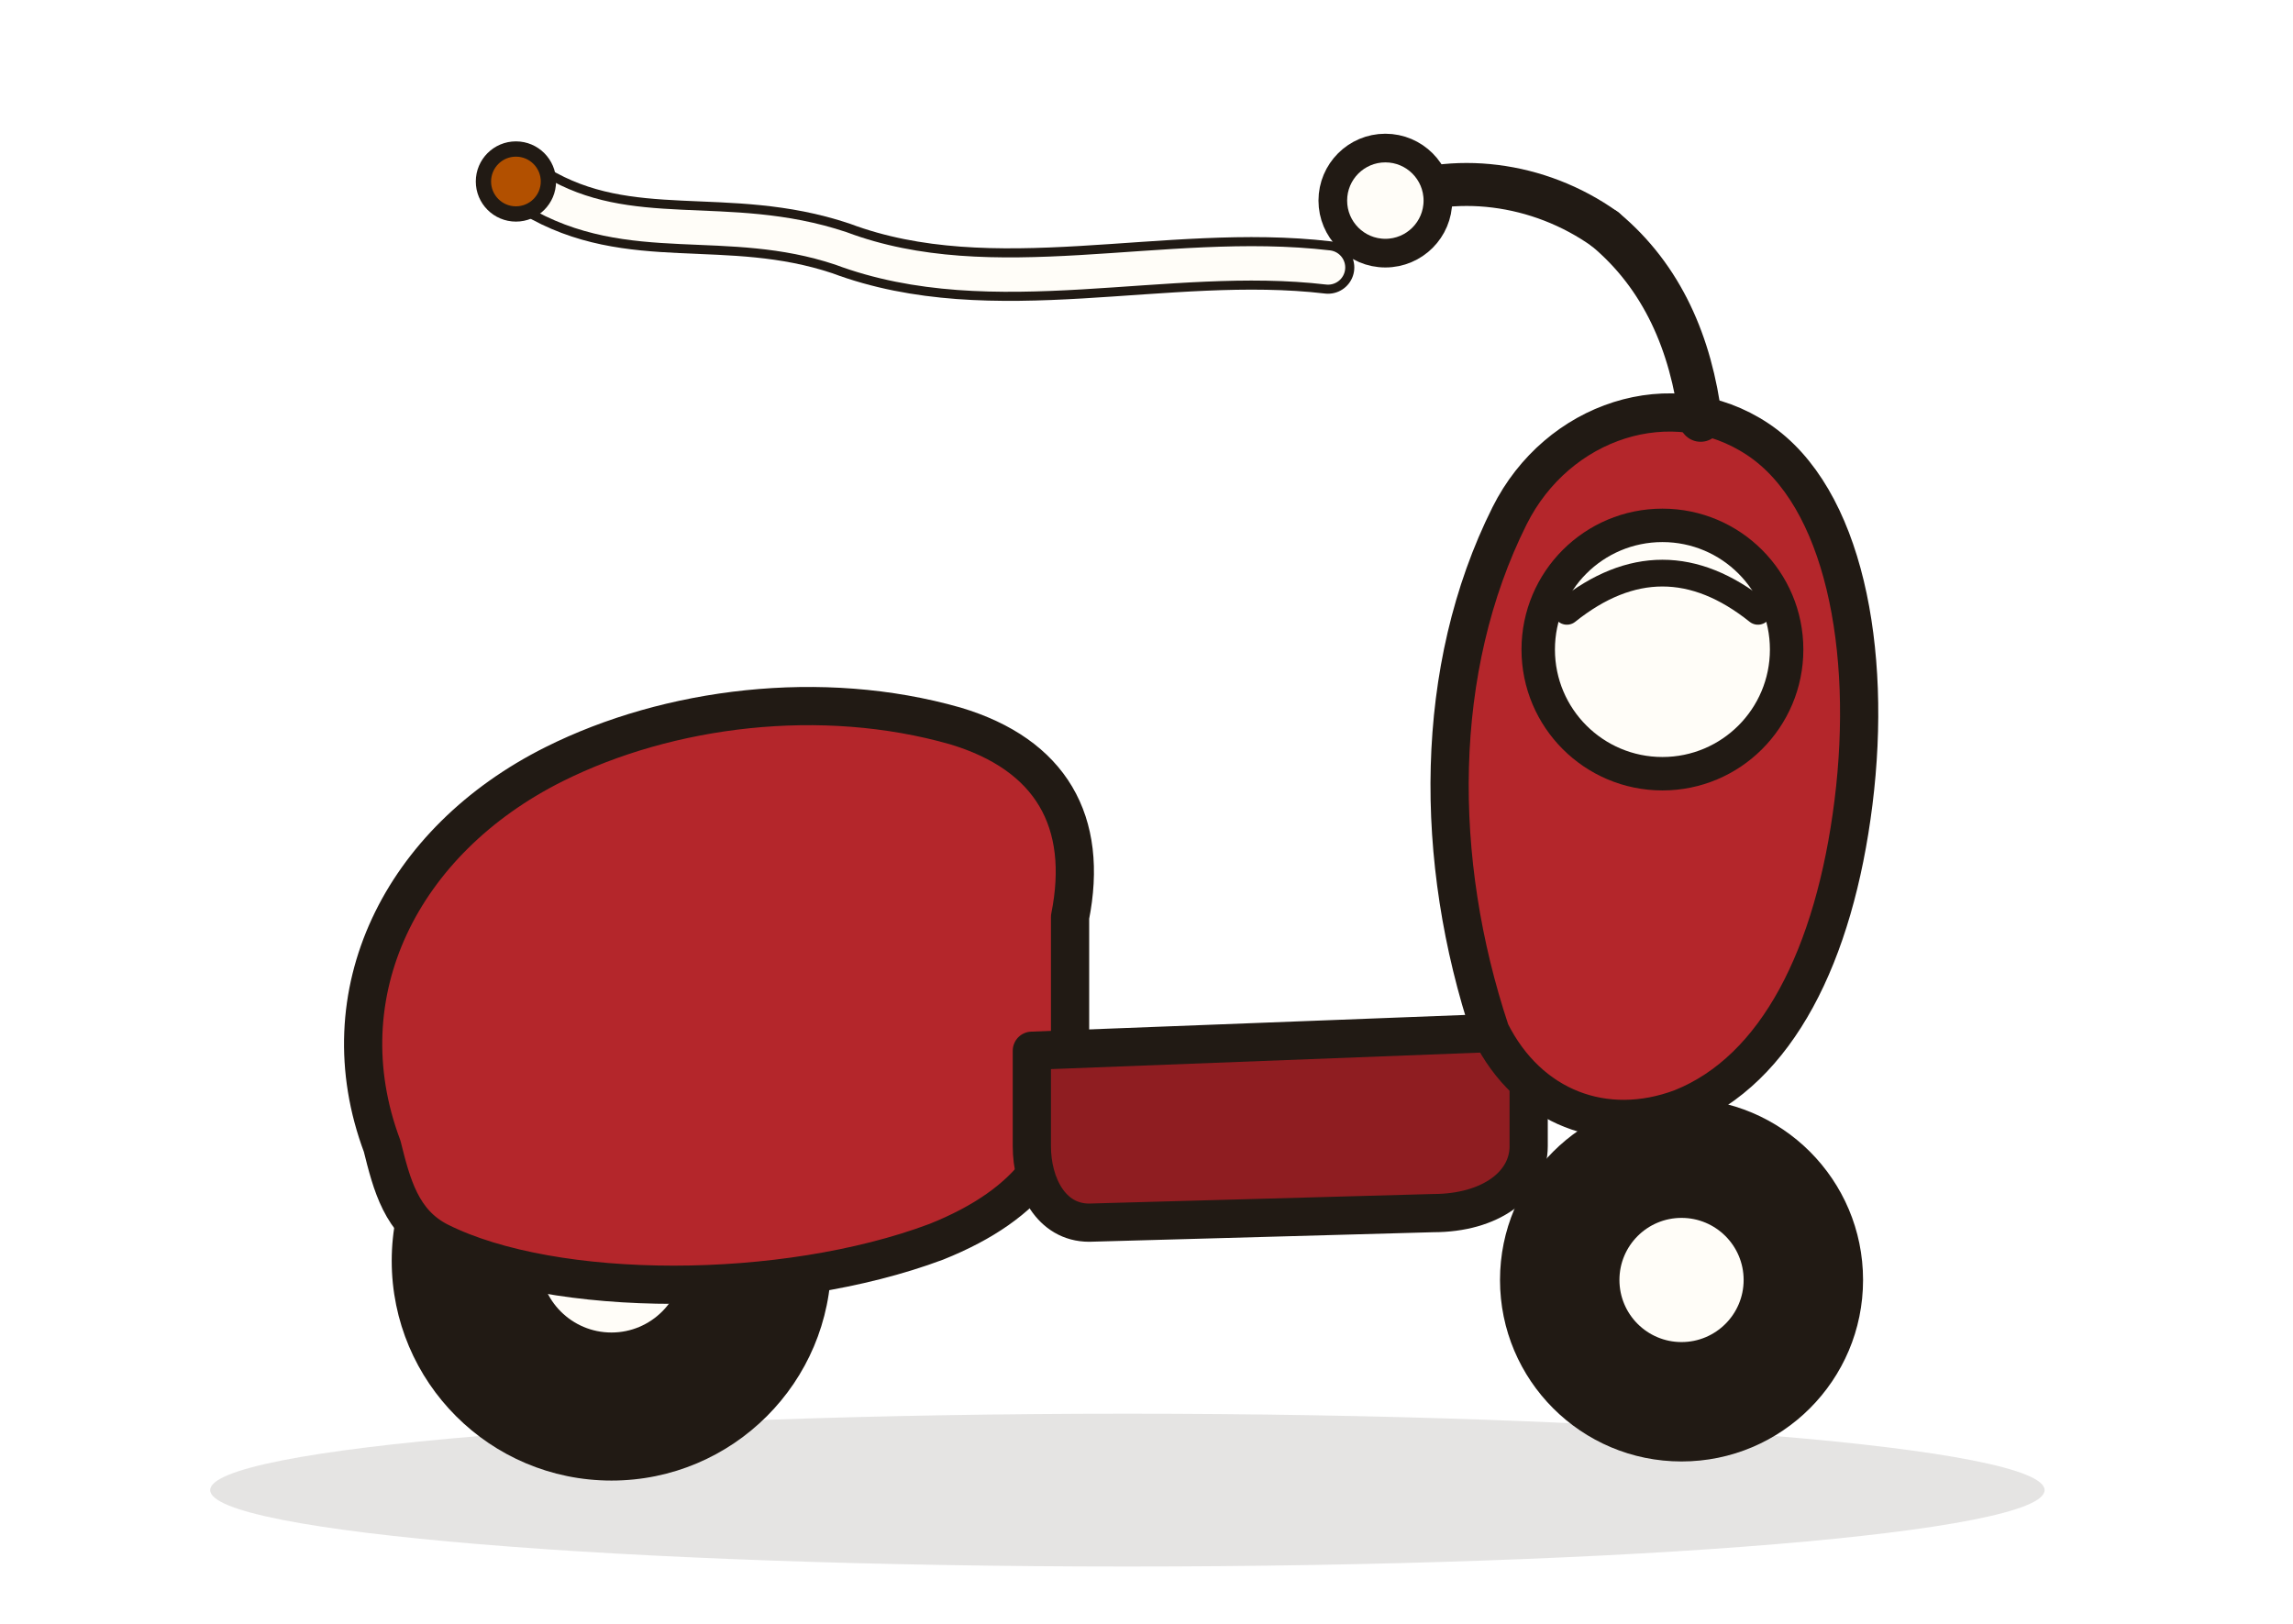
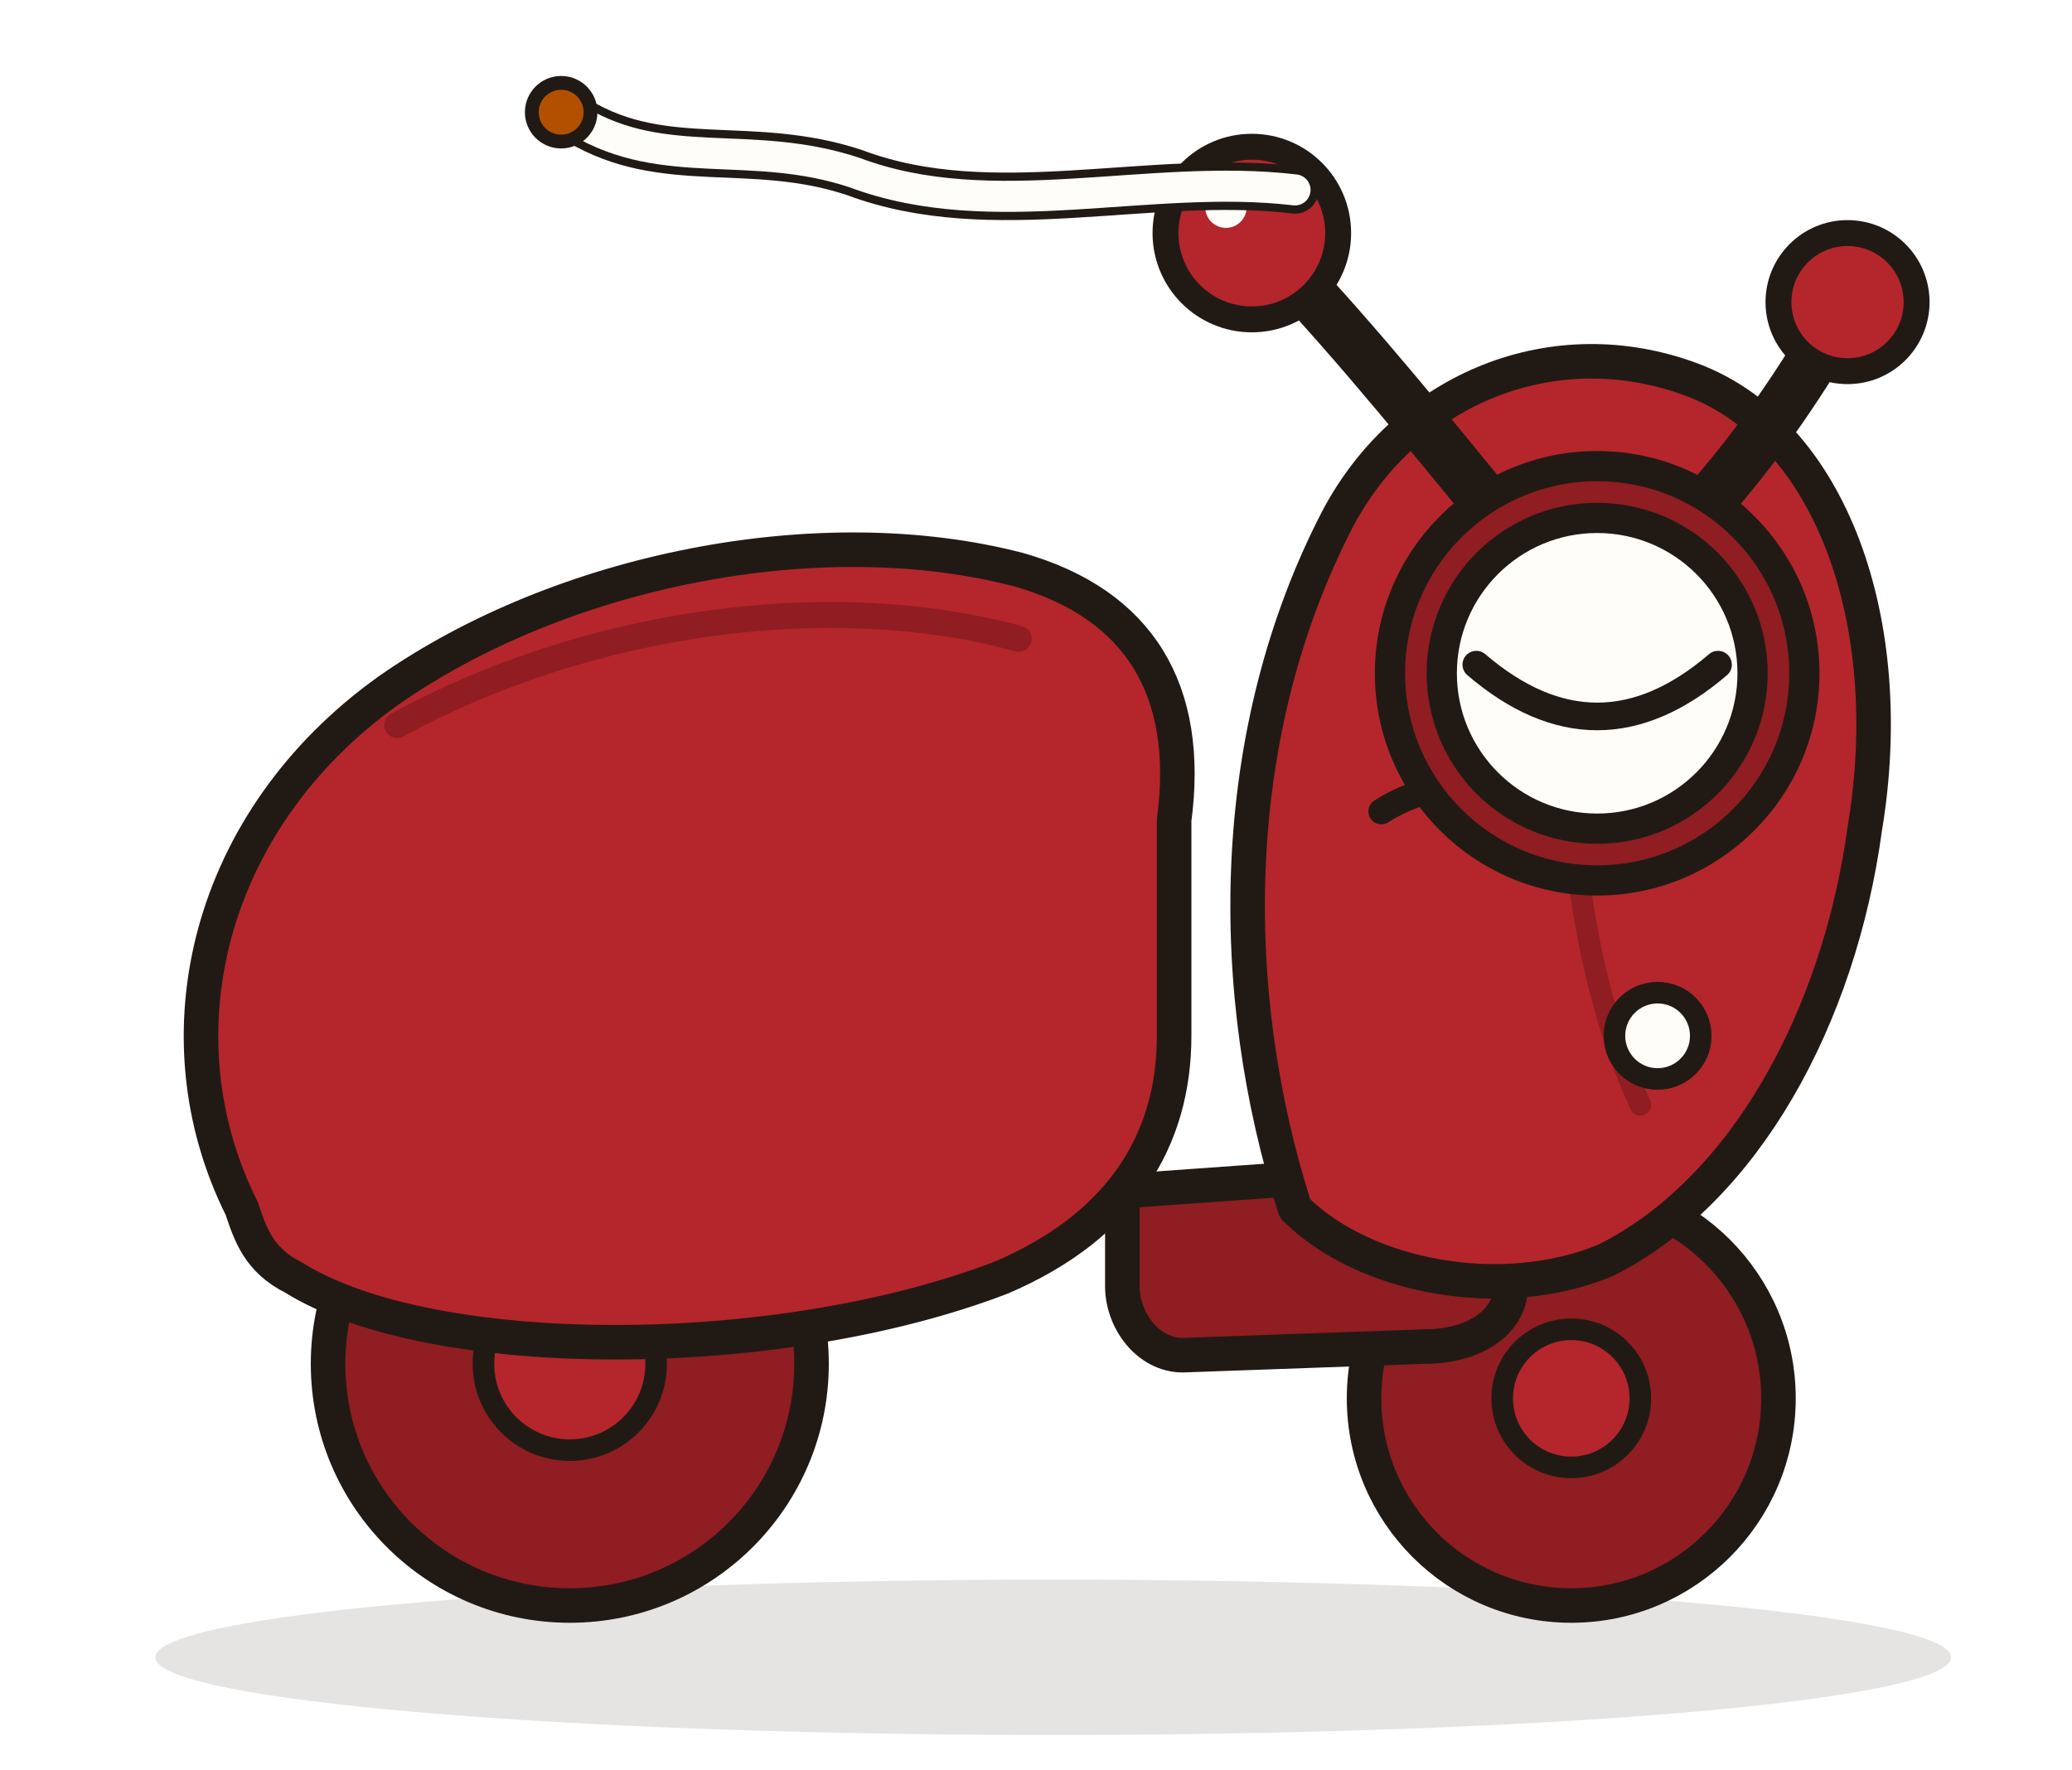
- <svg xmlns="http://www.w3.org/2000/svg" viewBox="0 0 240 170" role="img" aria-hidden="true">
+ <svg xmlns="http://www.w3.org/2000/svg" viewBox="0 0 240 205" role="img" aria-hidden="true">
  <style>
@media (prefers-reduced-motion: no-preference) {
-   .ribbon { animation: ribbon-flutter 2.4s ease-in-out infinite; transform-origin: 139px 28px; }
+   .ribbon { animation: ribbon-flutter 2.4s ease-in-out infinite; transform-origin: 150px 22px; }
  @keyframes ribbon-flutter { 0%, 100% { transform: rotate(0deg); } 50% { transform: rotate(-3deg); } }
-   .idle-bob { animation: idle-bob 3.4s ease-in-out infinite; transform-origin: 118px 130px; }
+   .idle-bob { animation: idle-bob 3.4s ease-in-out infinite; transform-origin: 122px 158px; }
  @keyframes idle-bob { 0%, 100% { transform: translateY(0); } 50% { transform: translateY(-3px); } }
  .sparkle { animation: sparkle-pulse 1.4s ease-in-out infinite; transform-box: fill-box; transform-origin: center; }
  @keyframes sparkle-pulse { 0%, 100% { opacity: 0.35; transform: scale(0.85); } 50% { opacity: 1; transform: scale(1.05); } }
}
</style>
-   <ellipse cx="118" cy="156" rx="96" ry="8" fill="#211a14" opacity="0.12" />
+   <ellipse cx="122" cy="192" rx="104" ry="9" fill="#211a14" opacity="0.12" />
  <g class="">
-     <circle cx="64" cy="132" r="23" fill="#211a14" />
-     <circle cx="64" cy="132" r="7.5" fill="#fffdf8" />
-     <circle cx="176" cy="134" r="19" fill="#211a14" />
-     <circle cx="176" cy="134" r="6.5" fill="#fffdf8" />
-     <path d="M40,120            C34,104 42,88 58,80            C70,74 86,72 100,76            C110,79 114,86 112,96            L112,112            C112,120 108,126 98,130            C82,136 58,136 46,130            C42,128 41,124 40,120 Z" fill="#b4262b" stroke="#211a14" stroke-width="4" stroke-linejoin="round" />
-     <path d="M108,110 L160,108 L160,120 C160,124 156,127 150,127 L114,128 C110,128 108,124 108,120 Z" fill="#8f1d21" stroke="#211a14" stroke-width="4" stroke-linejoin="round" />
-     <path d="M156,108            C150,90 150,70 158,54            C163,44 175,40 184,46            C193,52 196,68 194,84            C192,100 186,112 176,116            C168,119 160,116 156,108 Z" fill="#b4262b" stroke="#211a14" stroke-width="4" stroke-linejoin="round" />
-     <path d="M178,44 C177,36 174,29 168,24" stroke="#211a14" stroke-width="4.5" fill="none" stroke-linecap="round" />
-     <path d="M168,24 C161,19 152,18 145,21" stroke="#211a14" stroke-width="4.5" fill="none" stroke-linecap="round" />
-     <circle cx="145" cy="21" r="5.5" fill="#fffdf8" stroke="#211a14" stroke-width="3" />
+     <circle cx="66" cy="158" r="28" fill="#8f1d21" stroke="#211a14" stroke-width="4" />
+     <circle cx="66" cy="158" r="10" fill="#b4262b" stroke="#211a14" stroke-width="2.5" />
+     <circle cx="182" cy="162" r="24" fill="#8f1d21" stroke="#211a14" stroke-width="4" />
+     <circle cx="182" cy="162" r="8" fill="#b4262b" stroke="#211a14" stroke-width="2.5" />
+     <path d="M28,140 C18,120 24,95 45,80 C65,66 95,60 118,66            C132,70 138,80 136,95 L136,120 C136,132 130,142 116,148            C90,158 50,158 34,148 C30,146 29,143 28,140 Z" fill="#b4262b" stroke="#211a14" stroke-width="4" stroke-linejoin="round" />
+     <path d="M46,84 C68,72 96,68 118,74" stroke="#8f1d21" stroke-width="3" fill="none" stroke-linecap="round" />
+     <path d="M130,138 L172,135 L175,149 C175,153 171,156 165,156 L137,157            C133,157 130,153 130,149 Z" fill="#8f1d21" stroke="#211a14" stroke-width="4" stroke-linejoin="round" />
+     <path d="M150,140 C142,115 142,85 155,60 C163,45 180,38 196,44            C212,50 220,72 216,96 C213,118 202,138 186,146            C174,151 158,148 150,140 Z" fill="#b4262b" stroke="#211a14" stroke-width="4" stroke-linejoin="round" />
+     <path d="M186,55 C180,76 180,106 190,128" stroke="#8f1d21" stroke-width="2.5" fill="none" stroke-linecap="round" />
+     <circle cx="192" cy="120" r="5" fill="#fffdf8" stroke="#211a14" stroke-width="2.5" />
+     <path d="M160,94 Q168,89 176,93" stroke="#211a14" stroke-width="3" fill="none" stroke-linecap="round" />
+     <path d="M172,58 C163,47 154,36 145,27" stroke="#211a14" stroke-width="6" fill="none" stroke-linecap="round" />
+     <circle cx="145" cy="27" r="10" fill="#b4262b" stroke="#211a14" stroke-width="3" />
+     <circle cx="142" cy="24" r="2.4" fill="#fffdf8" />
+     <path d="M198,58 C205,50 210,42 214,35" stroke="#211a14" stroke-width="6" fill="none" stroke-linecap="round" />
+     <circle cx="214" cy="35" r="8" fill="#b4262b" stroke="#211a14" stroke-width="3" />
    <g class="ribbon">
-       <path d="M139,28 C122,26 104,32 88,26 C76,22 66,26 56,20" stroke="#211a14" stroke-width="5.5" fill="none" stroke-linecap="round" />
-       <path d="M139,28 C122,26 104,32 88,26 C76,22 66,26 56,20" stroke="#fffdf8" stroke-width="3.6" fill="none" stroke-linecap="round" />
-       <circle cx="54" cy="19" r="3.4" fill="#b25000" stroke="#211a14" stroke-width="1.6" />
+       <path d="M150,22 C133,20 115,26 99,20 C87,16 77,20 67,14" stroke="#211a14" stroke-width="5.5" fill="none" stroke-linecap="round" />
+       <path d="M150,22 C133,20 115,26 99,20 C87,16 77,20 67,14" stroke="#fffdf8" stroke-width="3.6" fill="none" stroke-linecap="round" />
+       <circle cx="65" cy="13" r="3.4" fill="#b25000" stroke="#211a14" stroke-width="1.6" />
    </g>
-     <circle cx="174" cy="68" r="13" fill="#fffdf8" stroke="#211a14" stroke-width="3.5" />
-     <path d="M164,64 Q174,56 184,64" stroke="#211a14" stroke-width="2.8" fill="none" stroke-linecap="round" />
+     <circle cx="185" cy="78" r="24" fill="#8f1d21" stroke="#211a14" stroke-width="3.5" />
+     <circle cx="185" cy="78" r="18" fill="#fffdf8" stroke="#211a14" stroke-width="3.5" />
+     <path d="M171,77 Q185,89 199,77" stroke="#211a14" stroke-width="3.2" fill="none" stroke-linecap="round" />
  </g>
</svg>
